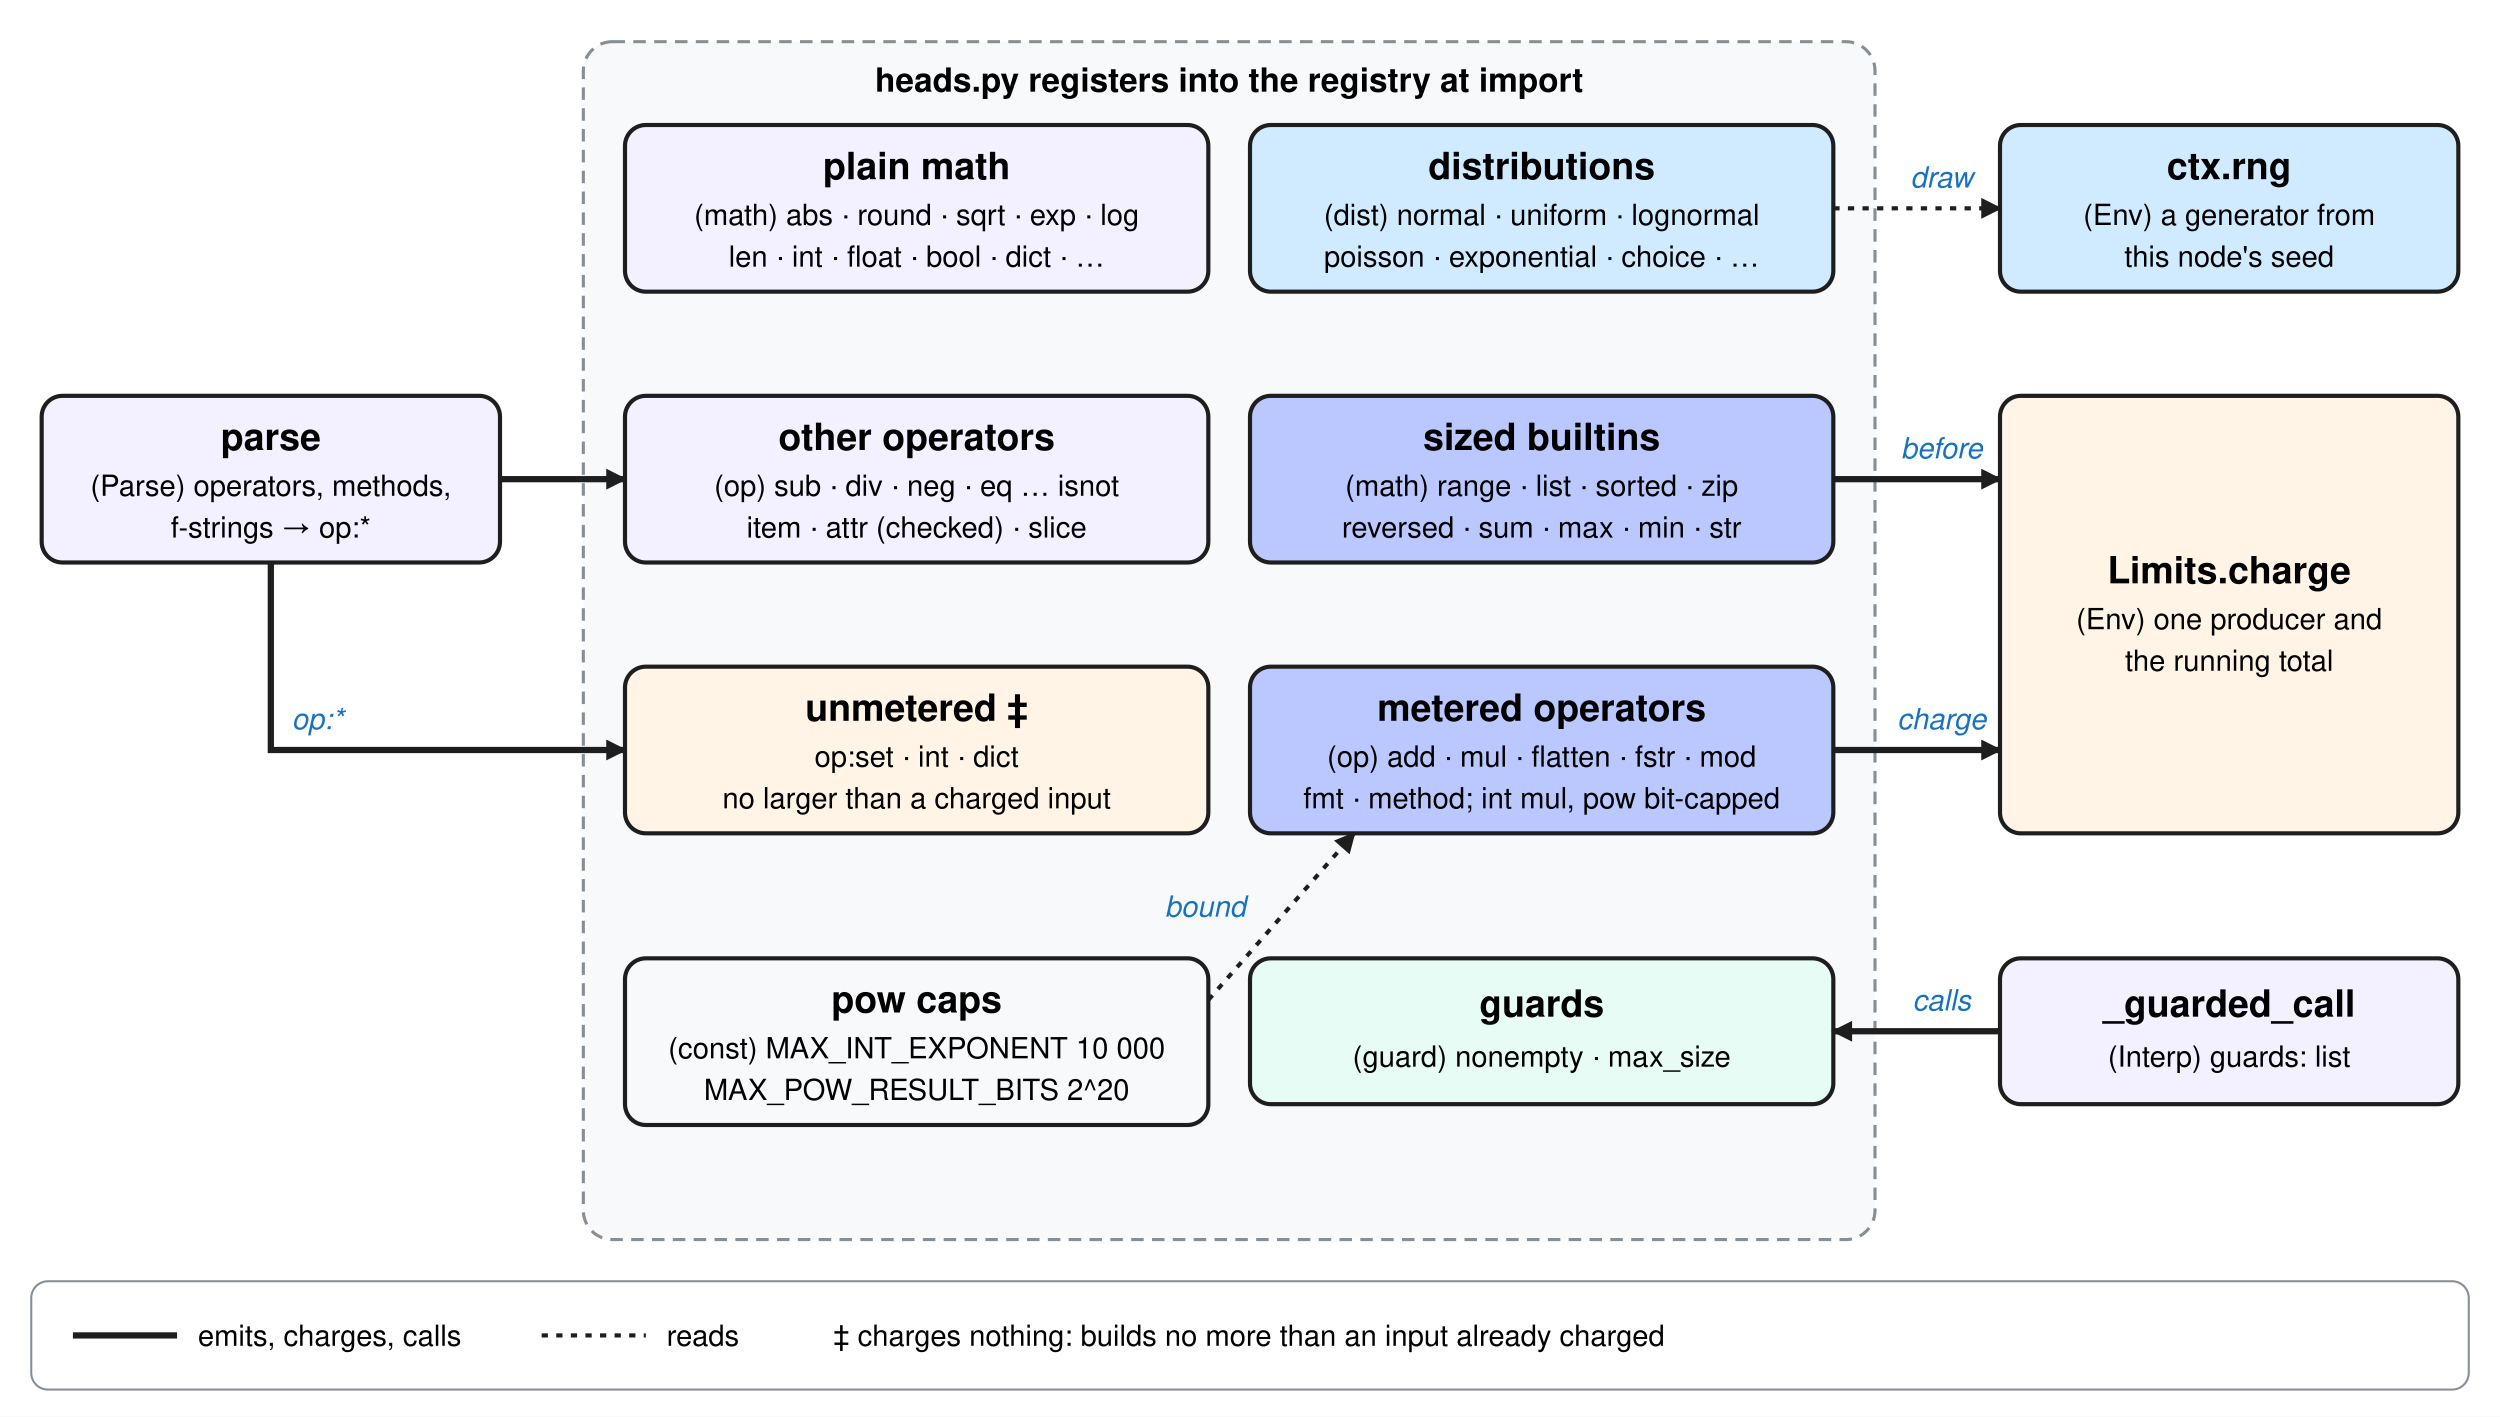
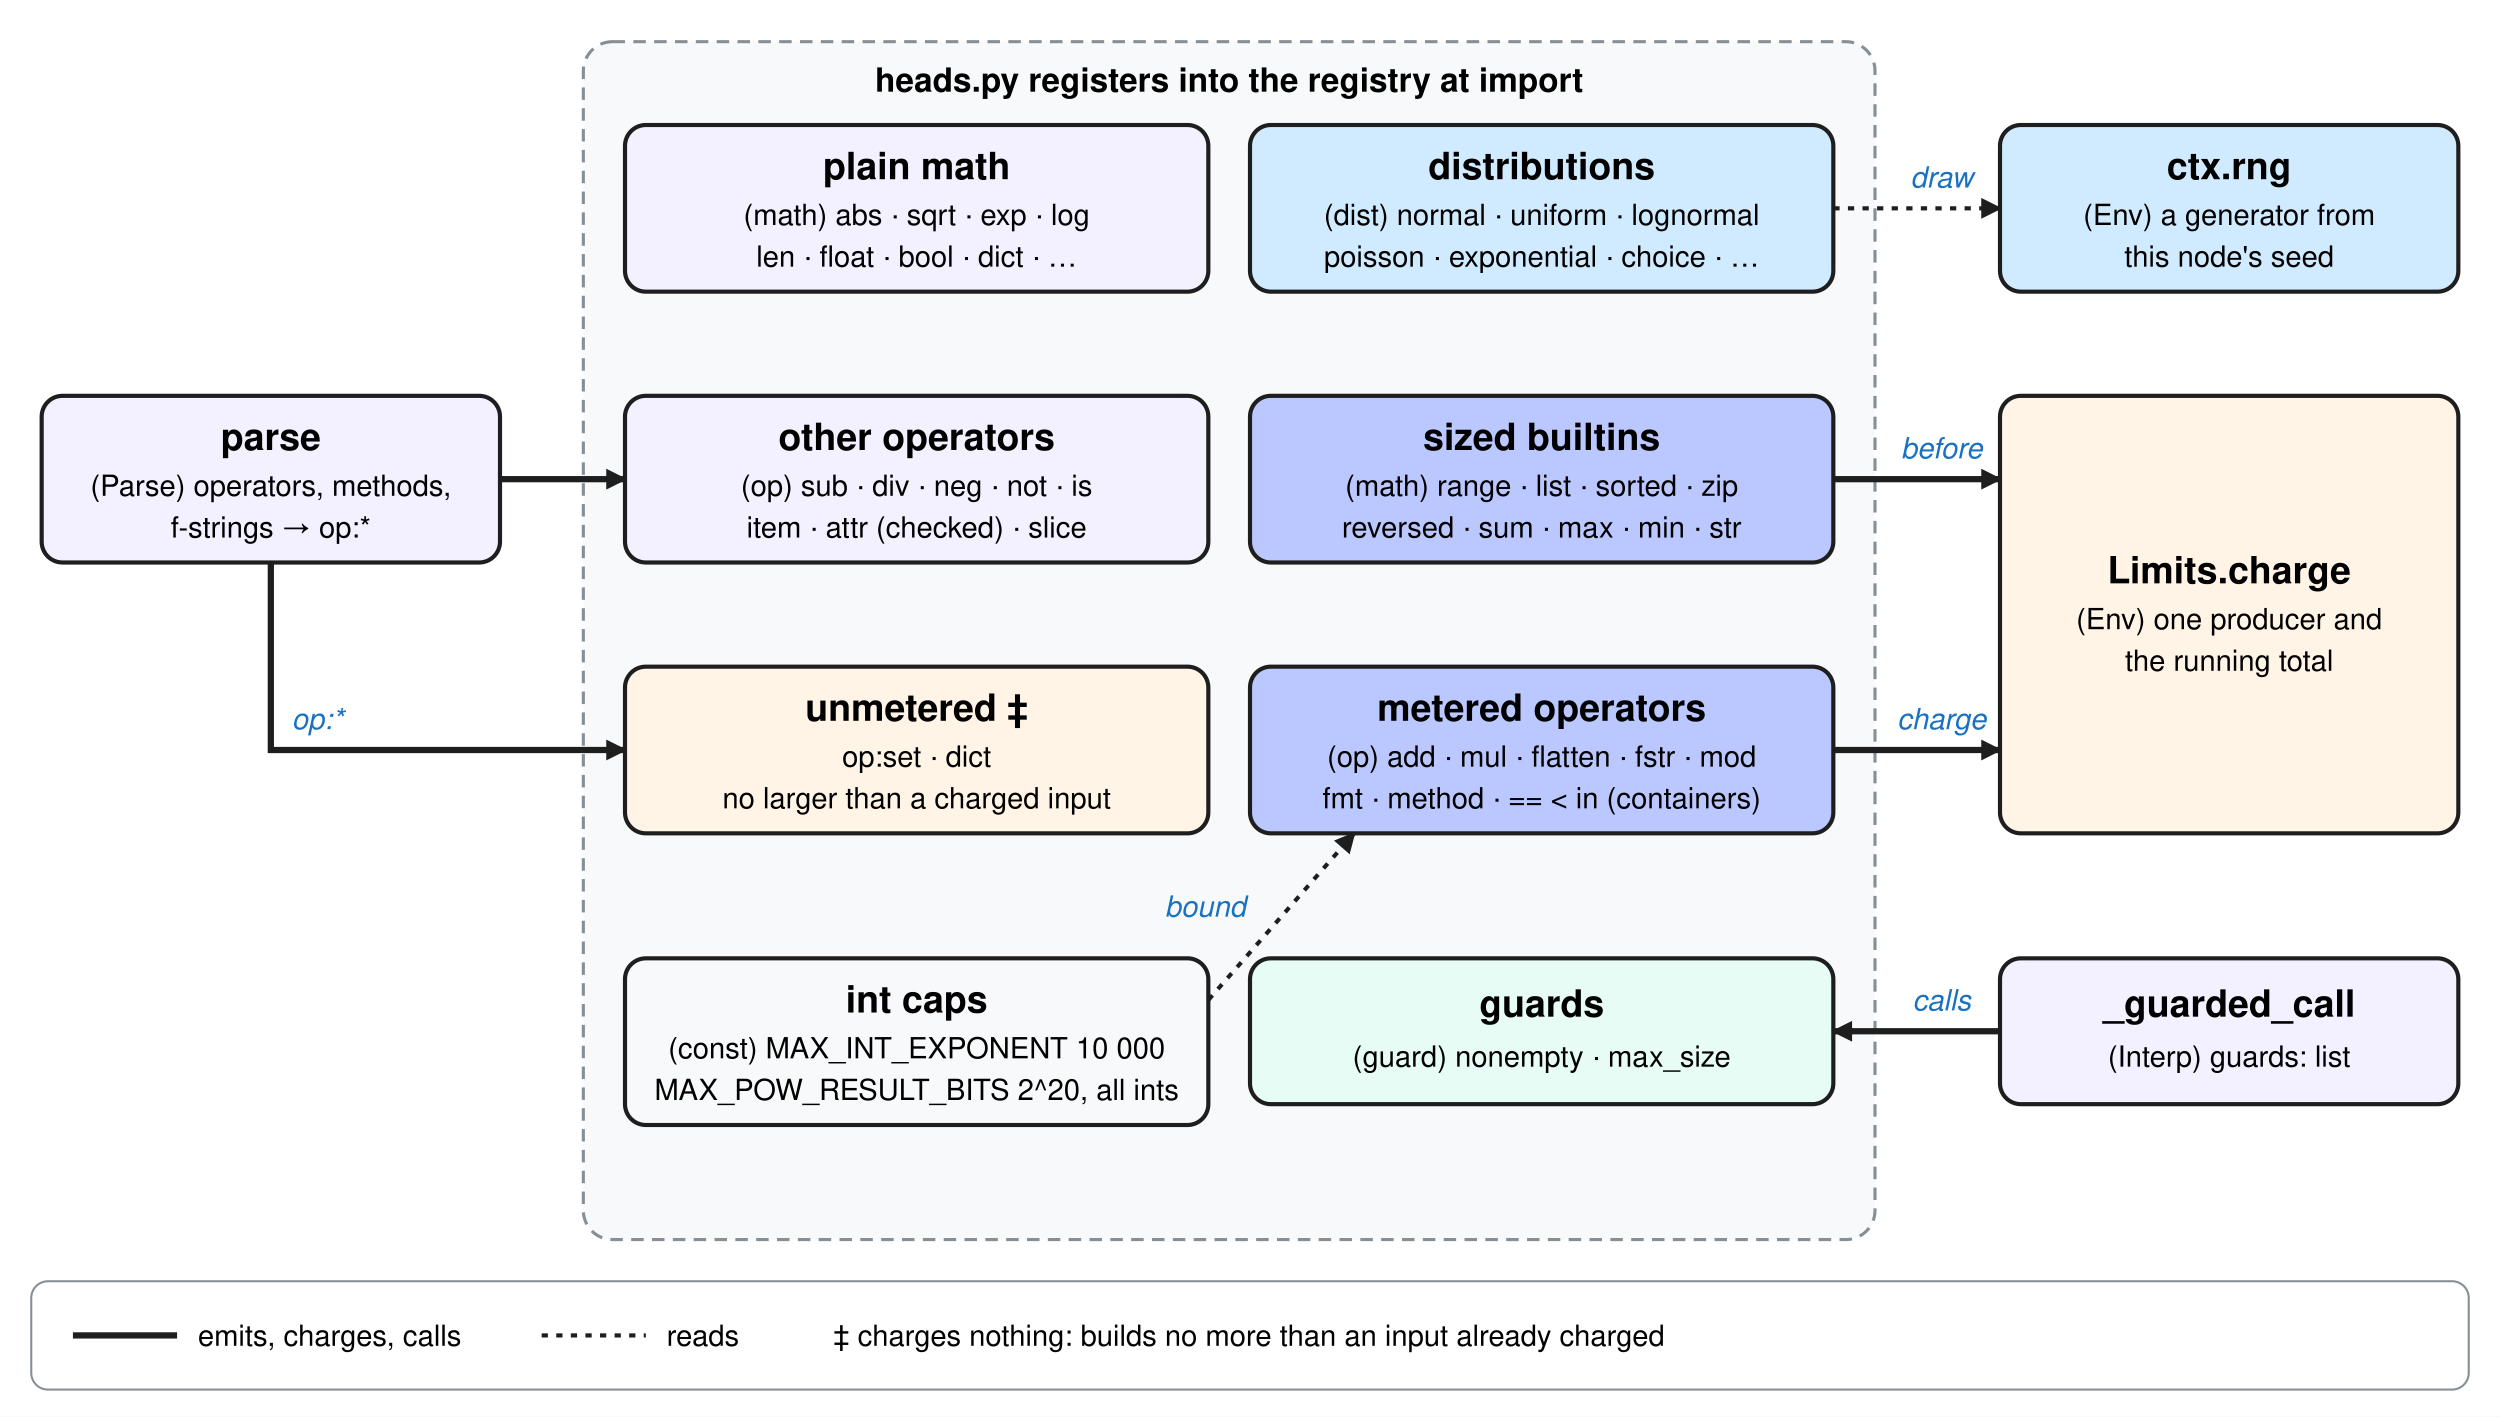
<svg xmlns="http://www.w3.org/2000/svg" width="2400" height="1360" viewBox="0 0 1200 680" font-family="Helvetica, Arial, sans-serif">
  <defs>
    <marker id="arrowhead" viewBox="0 0 10 10" refX="9" refY="5" markerUnits="userSpaceOnUse" markerWidth="10" markerHeight="10" orient="auto-start-reverse">
      <polygon id="arrowhead-shape" points="0,0 10,5 0,10" fill="#1e1e1e" />
    </marker>
  </defs>
  <rect id="bg" x="0" y="0" width="1200" height="680" fill="#ffffff" />
  <g id="n-panel">
    <rect id="n-panel-box" x="280" y="20" width="620" height="575" rx="14" fill="#f8f9fa" stroke="#868e96" stroke-width="1.5" stroke-dasharray="6 4" />
    <text id="n-panel-name" x="590" y="44" font-size="16" font-weight="600" text-anchor="middle">heads.py registers into the registry at import</text>
  </g>
  <g id="n-math">
    <rect id="n-math-box" x="300" y="60" width="280" height="80" rx="10" fill="#f3f0ff" stroke="#1e1e1e" stroke-width="2" />
    <text id="n-math-name" x="440" y="86" font-size="18" font-weight="600" text-anchor="middle">plain math</text>
-     <text id="n-math-kind" x="440" y="108" font-size="14" text-anchor="middle">(math) abs · round · sqrt · exp · log</text>
-     <text id="n-math-kind2" x="440" y="128" font-size="14" text-anchor="middle">len · int · float · bool · dict · …</text>
+     <text id="n-math-kind" x="440" y="108" font-size="14" text-anchor="middle">(math) abs · sqrt · exp · log</text>
+     <text id="n-math-kind2" x="440" y="128" font-size="14" text-anchor="middle">len · float · bool · dict · …</text>
  </g>
  <g id="n-dist">
    <rect id="n-dist-box" x="600" y="60" width="280" height="80" rx="10" fill="#d0ebff" stroke="#1e1e1e" stroke-width="2" />
    <text id="n-dist-name" x="740" y="86" font-size="18" font-weight="600" text-anchor="middle">distributions</text>
    <text id="n-dist-kind" x="740" y="108" font-size="14" text-anchor="middle">(dist) normal · uniform · lognormal</text>
    <text id="n-dist-kind2" x="740" y="128" font-size="14" text-anchor="middle">poisson · exponential · choice · …</text>
  </g>
  <g id="n-ops">
    <rect id="n-ops-box" x="300" y="190" width="280" height="80" rx="10" fill="#f3f0ff" stroke="#1e1e1e" stroke-width="2" />
    <text id="n-ops-name" x="440" y="216" font-size="18" font-weight="600" text-anchor="middle">other operators</text>
-     <text id="n-ops-kind" x="440" y="238" font-size="14" text-anchor="middle">(op) sub · div · neg · eq … isnot</text>
+     <text id="n-ops-kind" x="440" y="238" font-size="14" text-anchor="middle">(op) sub · div · neg · not · is</text>
    <text id="n-ops-kind2" x="440" y="258" font-size="14" text-anchor="middle">item · attr (checked) · slice</text>
  </g>
  <g id="n-sized">
    <rect id="n-sized-box" x="600" y="190" width="280" height="80" rx="10" fill="#bac8ff" stroke="#1e1e1e" stroke-width="2" />
    <text id="n-sized-name" x="740" y="216" font-size="18" font-weight="600" text-anchor="middle">sized builtins</text>
    <text id="n-sized-kind" x="740" y="238" font-size="14" text-anchor="middle">(math) range · list · sorted · zip</text>
    <text id="n-sized-kind2" x="740" y="258" font-size="14" text-anchor="middle">reversed · sum · max · min · str</text>
  </g>
  <g id="n-unm">
    <rect id="n-unm-box" x="300" y="320" width="280" height="80" rx="10" fill="#fff4e6" stroke="#1e1e1e" stroke-width="2" />
    <text id="n-unm-name" x="440" y="346" font-size="18" font-weight="600" text-anchor="middle">unmetered ‡</text>
-     <text id="n-unm-kind" x="440" y="368" font-size="14" text-anchor="middle">op:set · int · dict</text>
+     <text id="n-unm-kind" x="440" y="368" font-size="14" text-anchor="middle">op:set · dict</text>
    <text id="n-unm-kind2" x="440" y="388" font-size="14" text-anchor="middle">no larger than a charged input</text>
  </g>
  <g id="n-opm">
    <rect id="n-opm-box" x="600" y="320" width="280" height="80" rx="10" fill="#bac8ff" stroke="#1e1e1e" stroke-width="2" />
    <text id="n-opm-name" x="740" y="346" font-size="18" font-weight="600" text-anchor="middle">metered operators</text>
    <text id="n-opm-kind" x="740" y="368" font-size="14" text-anchor="middle">(op) add · mul · flatten · fstr · mod</text>
-     <text id="n-opm-kind2" x="740" y="388" font-size="14" text-anchor="middle">fmt · method; int mul, pow bit-capped</text>
+     <text id="n-opm-kind2" x="740" y="388" font-size="14" text-anchor="middle">fmt · method · == &lt; in (containers)</text>
  </g>
  <g id="n-guards">
    <rect id="n-guards-box" x="600" y="460" width="280" height="70" rx="10" fill="#e6fcf5" stroke="#1e1e1e" stroke-width="2" />
    <text id="n-guards-name" x="740" y="488" font-size="18" font-weight="600" text-anchor="middle">guards</text>
    <text id="n-guards-kind" x="740" y="512" font-size="14" text-anchor="middle">(guard) nonempty · max_size</text>
  </g>
  <g id="n-consts">
    <rect id="n-consts-box" x="300" y="460" width="280" height="80" rx="10" fill="#f8f9fa" stroke="#1e1e1e" stroke-width="2" />
-     <text id="n-consts-name" x="440" y="486" font-size="18" font-weight="600" text-anchor="middle">pow caps</text>
+     <text id="n-consts-name" x="440" y="486" font-size="18" font-weight="600" text-anchor="middle">int caps</text>
    <text id="n-consts-kind" x="440" y="508" font-size="14" text-anchor="middle">(const) MAX_INT_EXPONENT 10 000</text>
-     <text id="n-consts-kind2" x="440" y="528" font-size="14" text-anchor="middle">MAX_POW_RESULT_BITS 2^20</text>
+     <text id="n-consts-kind2" x="440" y="528" font-size="14" text-anchor="middle">MAX_POW_RESULT_BITS 2^20, all ints</text>
  </g>
  <line id="e-consts-opm" x1="580" y1="480" x2="650" y2="400" stroke="#1e1e1e" stroke-width="2" stroke-dasharray="3 4" marker-end="url(#arrowhead)" />
  <text id="l-consts-opm" x="598" y="440" font-size="14" fill="#1971c2" font-style="italic" text-anchor="end">bound</text>
  <g id="n-parse">
    <rect id="n-parse-box" x="20" y="190" width="220" height="80" rx="10" fill="#f3f0ff" stroke="#1e1e1e" stroke-width="2" />
    <text id="n-parse-name" x="130" y="216" font-size="18" font-weight="600" text-anchor="middle">parse</text>
    <text id="n-parse-kind" x="130" y="238" font-size="14" text-anchor="middle">(Parse) operators, methods,</text>
    <text id="n-parse-kind2" x="130" y="258" font-size="14" text-anchor="middle">f-strings → op:*</text>
  </g>
  <line id="e-parse-ops" x1="240" y1="230" x2="300" y2="230" stroke="#1e1e1e" stroke-width="3" marker-end="url(#arrowhead)" />
  <polyline id="e-parse-unm" points="130,270 130,360 300,360" fill="none" stroke="#1e1e1e" stroke-width="3" marker-end="url(#arrowhead)" />
  <text id="l-parse-unm" x="140" y="350" font-size="14" fill="#1971c2" font-style="italic">op:*</text>
  <g id="n-rng">
    <rect id="n-rng-box" x="960" y="60" width="220" height="80" rx="10" fill="#d0ebff" stroke="#1e1e1e" stroke-width="2" />
    <text id="n-rng-name" x="1070" y="86" font-size="18" font-weight="600" text-anchor="middle">ctx.rng</text>
    <text id="n-rng-kind" x="1070" y="108" font-size="14" text-anchor="middle">(Env) a generator from</text>
    <text id="n-rng-kind2" x="1070" y="128" font-size="14" text-anchor="middle">this node's seed</text>
  </g>
  <line id="e-dist-rng" x1="880" y1="100" x2="960" y2="100" stroke="#1e1e1e" stroke-width="2" stroke-dasharray="3 4" marker-end="url(#arrowhead)" />
  <text id="l-dist-rng" x="932" y="90" font-size="14" fill="#1971c2" font-style="italic" text-anchor="middle">draw</text>
  <g id="n-charge">
    <rect id="n-charge-box" x="960" y="190" width="220" height="210" rx="10" fill="#fff4e6" stroke="#1e1e1e" stroke-width="2" />
    <text id="n-charge-name" x="1070" y="280" font-size="18" font-weight="600" text-anchor="middle">Limits.charge</text>
    <text id="n-charge-kind" x="1070" y="302" font-size="14" text-anchor="middle">(Env) one producer and</text>
    <text id="n-charge-kind2" x="1070" y="322" font-size="14" text-anchor="middle">the running total</text>
  </g>
  <line id="e-sized-charge" x1="880" y1="230" x2="960" y2="230" stroke="#1e1e1e" stroke-width="3" marker-end="url(#arrowhead)" />
  <text id="l-sized-charge" x="932" y="220" font-size="14" fill="#1971c2" font-style="italic" text-anchor="middle">before</text>
  <line id="e-opm-charge" x1="880" y1="360" x2="960" y2="360" stroke="#1e1e1e" stroke-width="3" marker-end="url(#arrowhead)" />
  <text id="l-opm-charge" x="932" y="350" font-size="14" fill="#1971c2" font-style="italic" text-anchor="middle">charge</text>
  <g id="n-gc">
    <rect id="n-gc-box" x="960" y="460" width="220" height="70" rx="10" fill="#f3f0ff" stroke="#1e1e1e" stroke-width="2" />
    <text id="n-gc-name" x="1070" y="488" font-size="18" font-weight="600" text-anchor="middle">_guarded_call</text>
    <text id="n-gc-kind" x="1070" y="512" font-size="14" text-anchor="middle">(Interp) guards: list</text>
  </g>
  <line id="e-gc-guards" x1="960" y1="495" x2="880" y2="495" stroke="#1e1e1e" stroke-width="3" marker-end="url(#arrowhead)" />
  <text id="l-gc-guards" x="932" y="485" font-size="14" fill="#1971c2" font-style="italic" text-anchor="middle">calls</text>
  <g id="legend">
    <rect id="legend-box" x="15" y="615" width="1170" height="52" rx="8" fill="#ffffff" stroke="#868e96" stroke-width="1" />
    <line id="legend-solid" x1="35" y1="641" x2="85" y2="641" stroke="#1e1e1e" stroke-width="3" />
    <text id="legend-solid-text" x="95" y="646" font-size="14">emits, charges, calls</text>
    <line id="legend-dotted" x1="260" y1="641" x2="310" y2="641" stroke="#1e1e1e" stroke-width="2" stroke-dasharray="3 4" />
    <text id="legend-dotted-text" x="320" y="646" font-size="14">reads</text>
    <text id="legend-dagger" x="400" y="646" font-size="14">‡ charges nothing: builds no more than an input already charged</text>
  </g>
</svg>
